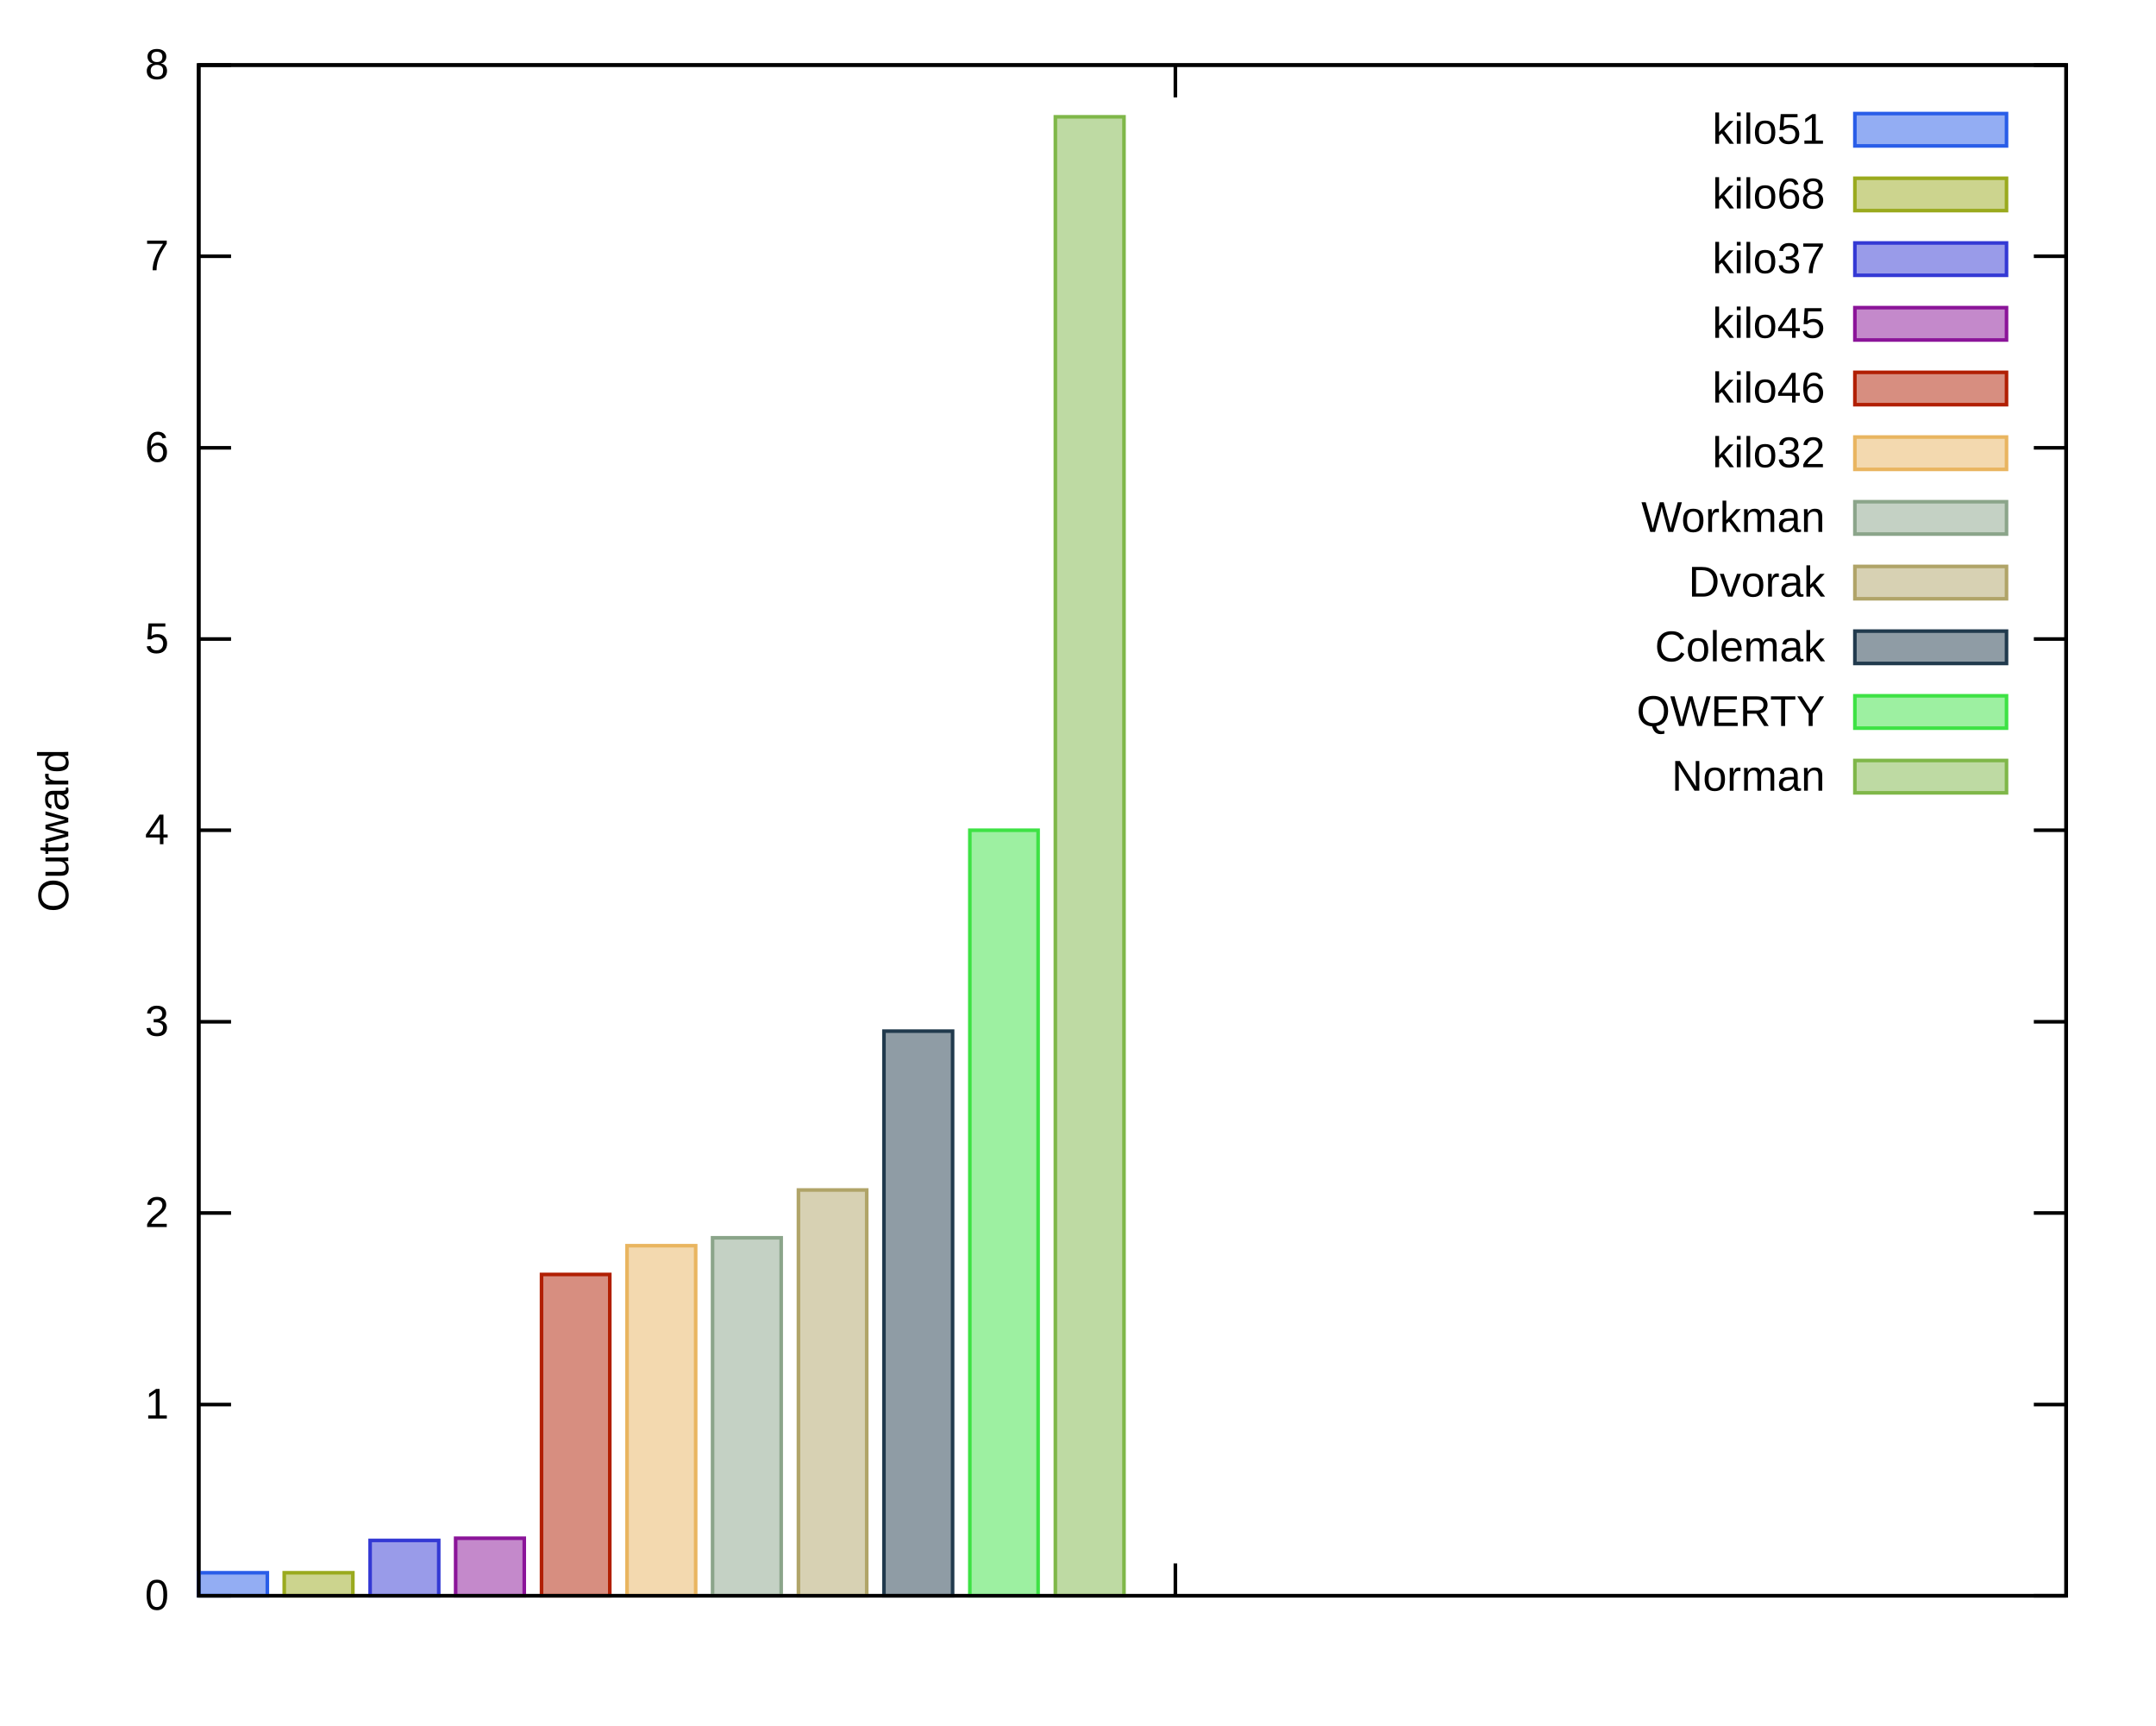
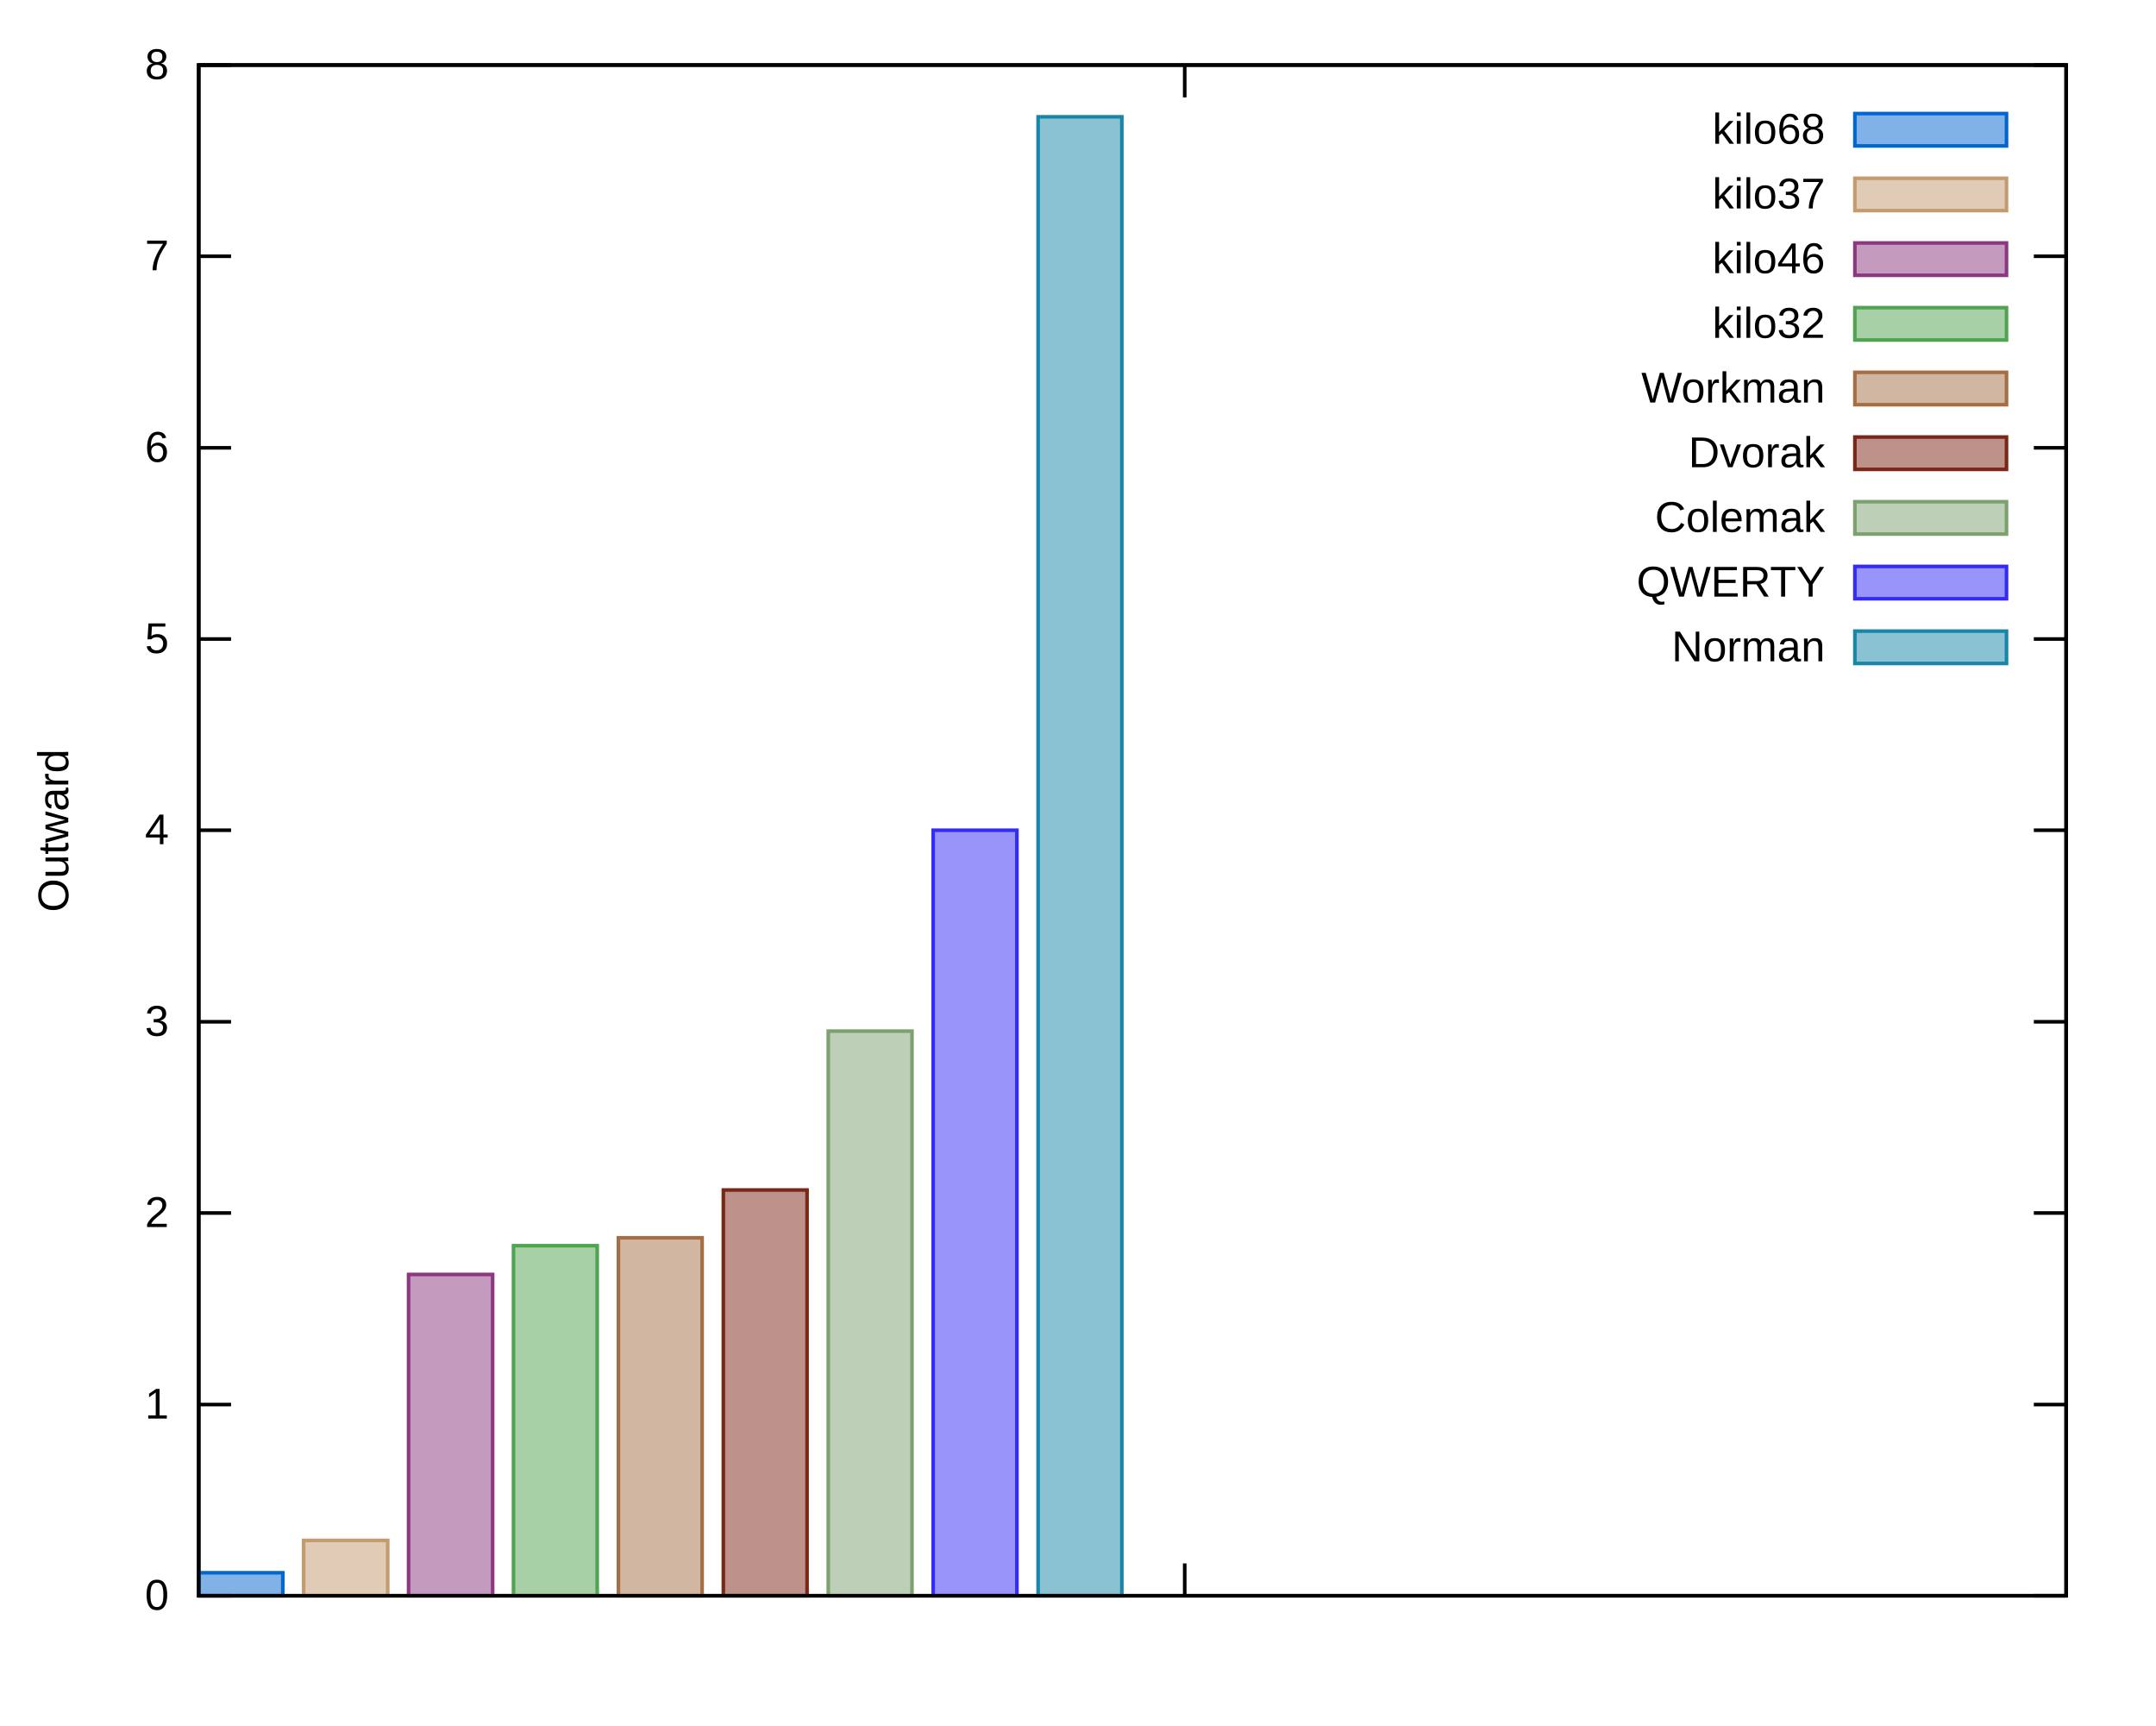
<svg xmlns="http://www.w3.org/2000/svg" xmlns:xlink="http://www.w3.org/1999/xlink" width="600" height="480" viewBox="0 0 600 480">
  <g id="gnuplot_canvas">
    <rect x="0" y="0" width="600" height="480" fill="none" />
    <defs>
      <circle id="gpDot" r="0.5" stroke-width="0.5" stroke="currentColor" />
      <path id="gpPt0" stroke-width="0.222" stroke="currentColor" d="M-1,0 h2 M0,-1 v2" />
      <path id="gpPt1" stroke-width="0.222" stroke="currentColor" d="M-1,-1 L1,1 M1,-1 L-1,1" />
      <path id="gpPt2" stroke-width="0.222" stroke="currentColor" d="M-1,0 L1,0 M0,-1 L0,1 M-1,-1 L1,1 M-1,1 L1,-1" />
      <rect id="gpPt3" stroke-width="0.222" stroke="currentColor" x="-1" y="-1" width="2" height="2" />
      <rect id="gpPt4" stroke-width="0.222" stroke="currentColor" fill="currentColor" x="-1" y="-1" width="2" height="2" />
      <circle id="gpPt5" stroke-width="0.222" stroke="currentColor" cx="0" cy="0" r="1" />
      <use xlink:href="#gpPt5" id="gpPt6" fill="currentColor" stroke="none" />
      <path id="gpPt7" stroke-width="0.222" stroke="currentColor" d="M0,-1.33 L-1.33,0.67 L1.33,0.67 z" />
      <use xlink:href="#gpPt7" id="gpPt8" fill="currentColor" stroke="none" />
      <use xlink:href="#gpPt7" id="gpPt9" stroke="currentColor" transform="rotate(180)" />
      <use xlink:href="#gpPt9" id="gpPt10" fill="currentColor" stroke="none" />
      <use xlink:href="#gpPt3" id="gpPt11" stroke="currentColor" transform="rotate(45)" />
      <use xlink:href="#gpPt11" id="gpPt12" fill="currentColor" stroke="none" />
      <path id="gpPt13" stroke-width="0.222" stroke="currentColor" d="M0,1.330 L1.265,0.411 L0.782,-1.067 L-0.782,-1.076 L-1.265,0.411 z" />
      <use xlink:href="#gpPt13" id="gpPt14" fill="currentColor" stroke="none" />
      <filter id="textbox" filterUnits="objectBoundingBox" x="0" y="0" height="1" width="1">
        <feFlood flood-color="white" flood-opacity="1" result="bgnd" />
        <feComposite in="SourceGraphic" in2="bgnd" operator="atop" />
      </filter>
      <filter id="greybox" filterUnits="objectBoundingBox" x="0" y="0" height="1" width="1">
        <feFlood flood-color="lightgrey" flood-opacity="1" result="grey" />
        <feComposite in="SourceGraphic" in2="grey" operator="atop" />
      </filter>
    </defs>
    <g fill="none" color="white" stroke="currentColor" stroke-width="1.00" stroke-linecap="butt" stroke-linejoin="miter">
</g>
    <g fill="none" color="black" stroke="currentColor" stroke-width="1.00" stroke-linecap="butt" stroke-linejoin="miter">
      <path stroke="black" d="M55.3,444.0 L64.3,444.0 M575.0,444.0 L566.0,444.0  " />
      <g transform="translate(47.0,447.9)" stroke="none" fill="black" font-family="Arial" font-size="12.00" text-anchor="end">
        <text>
          <tspan font-family="Arial"> 0</tspan>
        </text>
      </g>
    </g>
    <g fill="none" color="black" stroke="currentColor" stroke-width="1.00" stroke-linecap="butt" stroke-linejoin="miter">
      <path stroke="black" d="M55.3,390.8 L64.3,390.8 M575.0,390.8 L566.0,390.8  " />
      <g transform="translate(47.0,394.7)" stroke="none" fill="black" font-family="Arial" font-size="12.00" text-anchor="end">
        <text>
          <tspan font-family="Arial"> 1</tspan>
        </text>
      </g>
    </g>
    <g fill="none" color="black" stroke="currentColor" stroke-width="1.00" stroke-linecap="butt" stroke-linejoin="miter">
      <path stroke="black" d="M55.3,337.5 L64.3,337.5 M575.0,337.5 L566.0,337.5  " />
      <g transform="translate(47.0,341.4)" stroke="none" fill="black" font-family="Arial" font-size="12.00" text-anchor="end">
        <text>
          <tspan font-family="Arial"> 2</tspan>
        </text>
      </g>
    </g>
    <g fill="none" color="black" stroke="currentColor" stroke-width="1.00" stroke-linecap="butt" stroke-linejoin="miter">
      <path stroke="black" d="M55.3,284.3 L64.3,284.3 M575.0,284.3 L566.0,284.3  " />
      <g transform="translate(47.0,288.2)" stroke="none" fill="black" font-family="Arial" font-size="12.00" text-anchor="end">
        <text>
          <tspan font-family="Arial"> 3</tspan>
        </text>
      </g>
    </g>
    <g fill="none" color="black" stroke="currentColor" stroke-width="1.00" stroke-linecap="butt" stroke-linejoin="miter">
      <path stroke="black" d="M55.3,231.0 L64.3,231.0 M575.0,231.0 L566.0,231.0  " />
      <g transform="translate(47.0,234.9)" stroke="none" fill="black" font-family="Arial" font-size="12.00" text-anchor="end">
        <text>
          <tspan font-family="Arial"> 4</tspan>
        </text>
      </g>
    </g>
    <g fill="none" color="black" stroke="currentColor" stroke-width="1.00" stroke-linecap="butt" stroke-linejoin="miter">
      <path stroke="black" d="M55.3,177.8 L64.3,177.8 M575.0,177.8 L566.0,177.8  " />
      <g transform="translate(47.0,181.7)" stroke="none" fill="black" font-family="Arial" font-size="12.00" text-anchor="end">
        <text>
          <tspan font-family="Arial"> 5</tspan>
        </text>
      </g>
    </g>
    <g fill="none" color="black" stroke="currentColor" stroke-width="1.00" stroke-linecap="butt" stroke-linejoin="miter">
      <path stroke="black" d="M55.3,124.6 L64.3,124.6 M575.0,124.6 L566.0,124.6  " />
      <g transform="translate(47.0,128.5)" stroke="none" fill="black" font-family="Arial" font-size="12.00" text-anchor="end">
        <text>
          <tspan font-family="Arial"> 6</tspan>
        </text>
      </g>
    </g>
    <g fill="none" color="black" stroke="currentColor" stroke-width="1.00" stroke-linecap="butt" stroke-linejoin="miter">
      <path stroke="black" d="M55.3,71.3 L64.3,71.3 M575.0,71.3 L566.0,71.3  " />
      <g transform="translate(47.0,75.2)" stroke="none" fill="black" font-family="Arial" font-size="12.00" text-anchor="end">
        <text>
          <tspan font-family="Arial"> 7</tspan>
        </text>
      </g>
    </g>
    <g fill="none" color="black" stroke="currentColor" stroke-width="1.00" stroke-linecap="butt" stroke-linejoin="miter">
      <path stroke="black" d="M55.3,18.1 L64.3,18.1 M575.0,18.1 L566.0,18.1  " />
      <g transform="translate(47.0,22.0)" stroke="none" fill="black" font-family="Arial" font-size="12.00" text-anchor="end">
        <text>
          <tspan font-family="Arial"> 8</tspan>
        </text>
      </g>
    </g>
    <g fill="none" color="black" stroke="currentColor" stroke-width="1.00" stroke-linecap="butt" stroke-linejoin="miter">
-       <path stroke="black" d="M327.1,444.0 L327.1,435.0 M327.1,18.1 L327.1,27.1  " />
-       <g transform="translate(327.1,465.9)" stroke="none" fill="black" font-family="Arial" font-size="12.00" text-anchor="middle">
+       <path stroke="black" d="M329.7,444.0 L329.7,435.0 M329.7,18.1 L329.7,27.1  " />
+       <g transform="translate(329.7,465.9)" stroke="none" fill="black" font-family="Arial" font-size="12.00" text-anchor="middle">
        <text />
      </g>
    </g>
    <g fill="none" color="black" stroke="currentColor" stroke-width="1.00" stroke-linecap="butt" stroke-linejoin="miter">
</g>
    <g fill="none" color="black" stroke="currentColor" stroke-width="1.00" stroke-linecap="butt" stroke-linejoin="miter">
      <path stroke="black" d="M55.3,18.1 L55.3,444.0 L575.0,444.0 L575.0,18.1 L55.3,18.1 Z  " />
    </g>
    <g fill="none" color="black" stroke="currentColor" stroke-width="1.00" stroke-linecap="butt" stroke-linejoin="miter">
      <g transform="translate(19.0,231.1) rotate(270)" stroke="none" fill="black" font-family="Arial" font-size="12.00" text-anchor="middle">
        <text>
          <tspan font-family="Arial">Outward</tspan>
        </text>
      </g>
    </g>
    <g fill="none" color="black" stroke="currentColor" stroke-width="1.00" stroke-linecap="butt" stroke-linejoin="miter">
</g>
    <g id="gnuplot_plot_1">
      <g fill="none" color="black" stroke="currentColor" stroke-width="1.00" stroke-linecap="butt" stroke-linejoin="miter">
        <g transform="translate(507.9,40.0)" stroke="none" fill="black" font-family="Arial" font-size="12.00" text-anchor="end">
          <text>
-             <tspan font-family="Arial">kilo51</tspan>
-           </text>
-         </g>
-       </g>
-       <g fill="none" color="black" stroke="currentColor" stroke-width="1.00" stroke-linecap="butt" stroke-linejoin="miter">
-         <g stroke="none" shape-rendering="crispEdges">
-           <polygon fill="rgb( 41,  93, 232)" fill-opacity="0.5" points="516.2,40.6 558.4,40.6 558.4,31.6 516.2,31.6 " />
-         </g>
-         <path stroke="rgb( 41,  93, 232)" d="M516.2,40.6 L558.4,40.6 L558.4,31.6 L516.2,31.6 L516.2,40.6 Z  " />
-       </g>
-       <g fill="none" color="black" stroke="currentColor" stroke-width="1.00" stroke-linecap="butt" stroke-linejoin="miter">
-         <g stroke="none" shape-rendering="crispEdges">
-           <polygon fill="rgb( 41,  93, 232)" fill-opacity="0.5" points="55.3,444.0 74.5,444.0 74.5,437.5 55.3,437.5 " />
-         </g>
-         <path stroke="rgb( 41,  93, 232)" d="M55.3,444.0 L55.3,437.6 L74.4,437.6 L74.4,444.0 L55.3,444.0 Z  " />
+             <tspan font-family="Arial">kilo68</tspan>
+           </text>
+         </g>
+       </g>
+       <g fill="none" color="black" stroke="currentColor" stroke-width="1.00" stroke-linecap="butt" stroke-linejoin="miter">
+         <g stroke="none" shape-rendering="crispEdges">
+           <polygon fill="rgb(  2, 102, 208)" fill-opacity="0.5" points="516.2,40.6 558.4,40.6 558.4,31.6 516.2,31.6 " />
+         </g>
+         <path stroke="rgb(  2, 102, 208)" d="M516.2,40.6 L558.4,40.6 L558.4,31.6 L516.2,31.6 L516.2,40.6 Z  " />
+       </g>
+       <g fill="none" color="black" stroke="currentColor" stroke-width="1.00" stroke-linecap="butt" stroke-linejoin="miter">
+         <g stroke="none" shape-rendering="crispEdges">
+           <polygon fill="rgb(  2, 102, 208)" fill-opacity="0.5" points="55.3,444.0 78.8,444.0 78.8,437.5 55.3,437.5 " />
+         </g>
+         <path stroke="rgb(  2, 102, 208)" d="M55.3,444.0 L55.3,437.6 L78.7,437.6 L78.7,444.0 L55.3,444.0 Z  " />
      </g>
    </g>
    <g id="gnuplot_plot_2">
      <g fill="none" color="black" stroke="currentColor" stroke-width="1.00" stroke-linecap="butt" stroke-linejoin="miter">
        <g transform="translate(507.9,58.0)" stroke="none" fill="black" font-family="Arial" font-size="12.00" text-anchor="end">
          <text>
-             <tspan font-family="Arial">kilo68</tspan>
-           </text>
-         </g>
-       </g>
-       <g fill="none" color="black" stroke="currentColor" stroke-width="1.00" stroke-linecap="butt" stroke-linejoin="miter">
-         <g stroke="none" shape-rendering="crispEdges">
-           <polygon fill="rgb(154, 170,  30)" fill-opacity="0.5" points="516.2,58.6 558.4,58.6 558.4,49.6 516.2,49.6 " />
-         </g>
-         <path stroke="rgb(154, 170,  30)" d="M516.2,58.6 L558.4,58.6 L558.4,49.6 L516.2,49.6 L516.2,58.6 Z  " />
-       </g>
-       <g fill="none" color="black" stroke="currentColor" stroke-width="1.00" stroke-linecap="butt" stroke-linejoin="miter">
-         <g stroke="none" shape-rendering="crispEdges">
-           <polygon fill="rgb(154, 170,  30)" fill-opacity="0.5" points="79.1,444.0 98.3,444.0 98.3,437.5 79.1,437.5 " />
-         </g>
-         <path stroke="rgb(154, 170,  30)" d="M79.1,444.0 L79.1,437.6 L98.2,437.6 L98.2,444.0 L79.1,444.0 Z  " />
+             <tspan font-family="Arial">kilo37</tspan>
+           </text>
+         </g>
+       </g>
+       <g fill="none" color="black" stroke="currentColor" stroke-width="1.00" stroke-linecap="butt" stroke-linejoin="miter">
+         <g stroke="none" shape-rendering="crispEdges">
+           <polygon fill="rgb(195, 155, 111)" fill-opacity="0.5" points="516.2,58.6 558.4,58.6 558.4,49.6 516.2,49.6 " />
+         </g>
+         <path stroke="rgb(195, 155, 111)" d="M516.2,58.6 L558.4,58.6 L558.4,49.6 L516.2,49.6 L516.2,58.6 Z  " />
+       </g>
+       <g fill="none" color="black" stroke="currentColor" stroke-width="1.00" stroke-linecap="butt" stroke-linejoin="miter">
+         <g stroke="none" shape-rendering="crispEdges">
+           <polygon fill="rgb(195, 155, 111)" fill-opacity="0.5" points="84.5,444.0 108.0,444.0 108.0,428.5 84.5,428.5 " />
+         </g>
+         <path stroke="rgb(195, 155, 111)" d="M84.5,444.0 L84.5,428.6 L107.9,428.6 L107.9,444.0 L84.5,444.0 Z  " />
      </g>
    </g>
    <g id="gnuplot_plot_3">
      <g fill="none" color="black" stroke="currentColor" stroke-width="1.00" stroke-linecap="butt" stroke-linejoin="miter">
        <g transform="translate(507.9,76.0)" stroke="none" fill="black" font-family="Arial" font-size="12.00" text-anchor="end">
          <text>
-             <tspan font-family="Arial">kilo37</tspan>
-           </text>
-         </g>
-       </g>
-       <g fill="none" color="black" stroke="currentColor" stroke-width="1.00" stroke-linecap="butt" stroke-linejoin="miter">
-         <g stroke="none" shape-rendering="crispEdges">
-           <polygon fill="rgb( 52,  57, 212)" fill-opacity="0.5" points="516.2,76.6 558.4,76.6 558.4,67.6 516.2,67.6 " />
-         </g>
-         <path stroke="rgb( 52,  57, 212)" d="M516.2,76.6 L558.4,76.6 L558.4,67.6 L516.2,67.6 L516.2,76.6 Z  " />
-       </g>
-       <g fill="none" color="black" stroke="currentColor" stroke-width="1.00" stroke-linecap="butt" stroke-linejoin="miter">
-         <g stroke="none" shape-rendering="crispEdges">
-           <polygon fill="rgb( 52,  57, 212)" fill-opacity="0.5" points="103.0,444.0 122.2,444.0 122.2,428.5 103.0,428.5 " />
-         </g>
-         <path stroke="rgb( 52,  57, 212)" d="M103.0,444.0 L103.0,428.6 L122.1,428.6 L122.1,444.0 L103.0,444.0 Z  " />
+             <tspan font-family="Arial">kilo46</tspan>
+           </text>
+         </g>
+       </g>
+       <g fill="none" color="black" stroke="currentColor" stroke-width="1.00" stroke-linecap="butt" stroke-linejoin="miter">
+         <g stroke="none" shape-rendering="crispEdges">
+           <polygon fill="rgb(139,  56, 129)" fill-opacity="0.5" points="516.2,76.6 558.4,76.6 558.4,67.6 516.2,67.6 " />
+         </g>
+         <path stroke="rgb(139,  56, 129)" d="M516.2,76.6 L558.4,76.6 L558.4,67.6 L516.2,67.6 L516.2,76.6 Z  " />
+       </g>
+       <g fill="none" color="black" stroke="currentColor" stroke-width="1.00" stroke-linecap="butt" stroke-linejoin="miter">
+         <g stroke="none" shape-rendering="crispEdges">
+           <polygon fill="rgb(139,  56, 129)" fill-opacity="0.5" points="113.7,444.0 137.2,444.0 137.2,354.5 113.7,354.5 " />
+         </g>
+         <path stroke="rgb(139,  56, 129)" d="M113.7,444.0 L113.7,354.6 L137.1,354.6 L137.1,444.0 L113.7,444.0 Z  " />
      </g>
    </g>
    <g id="gnuplot_plot_4">
      <g fill="none" color="black" stroke="currentColor" stroke-width="1.00" stroke-linecap="butt" stroke-linejoin="miter">
        <g transform="translate(507.9,94.0)" stroke="none" fill="black" font-family="Arial" font-size="12.00" text-anchor="end">
          <text>
-             <tspan font-family="Arial">kilo45</tspan>
-           </text>
-         </g>
-       </g>
-       <g fill="none" color="black" stroke="currentColor" stroke-width="1.00" stroke-linecap="butt" stroke-linejoin="miter">
-         <g stroke="none" shape-rendering="crispEdges">
-           <polygon fill="rgb(139,  20, 153)" fill-opacity="0.5" points="516.2,94.6 558.4,94.6 558.4,85.6 516.2,85.6 " />
-         </g>
-         <path stroke="rgb(139,  20, 153)" d="M516.2,94.6 L558.4,94.6 L558.4,85.6 L516.2,85.6 L516.2,94.6 Z  " />
-       </g>
-       <g fill="none" color="black" stroke="currentColor" stroke-width="1.00" stroke-linecap="butt" stroke-linejoin="miter">
-         <g stroke="none" shape-rendering="crispEdges">
-           <polygon fill="rgb(139,  20, 153)" fill-opacity="0.5" points="126.8,444.0 146.0,444.0 146.0,427.9 126.8,427.9 " />
-         </g>
-         <path stroke="rgb(139,  20, 153)" d="M126.8,444.0 L126.8,428.0 L145.9,428.0 L145.9,444.0 L126.8,444.0 Z  " />
+             <tspan font-family="Arial">kilo32</tspan>
+           </text>
+         </g>
+       </g>
+       <g fill="none" color="black" stroke="currentColor" stroke-width="1.00" stroke-linecap="butt" stroke-linejoin="miter">
+         <g stroke="none" shape-rendering="crispEdges">
+           <polygon fill="rgb( 80, 163,  80)" fill-opacity="0.5" points="516.2,94.6 558.4,94.6 558.4,85.6 516.2,85.6 " />
+         </g>
+         <path stroke="rgb( 80, 163,  80)" d="M516.2,94.6 L558.4,94.6 L558.4,85.6 L516.2,85.6 L516.2,94.6 Z  " />
+       </g>
+       <g fill="none" color="black" stroke="currentColor" stroke-width="1.00" stroke-linecap="butt" stroke-linejoin="miter">
+         <g stroke="none" shape-rendering="crispEdges">
+           <polygon fill="rgb( 80, 163,  80)" fill-opacity="0.5" points="142.9,444.0 166.3,444.0 166.3,346.5 142.9,346.5 " />
+         </g>
+         <path stroke="rgb( 80, 163,  80)" d="M142.9,444.0 L142.9,346.6 L166.2,346.6 L166.2,444.0 L142.9,444.0 Z  " />
      </g>
    </g>
    <g id="gnuplot_plot_5">
      <g fill="none" color="black" stroke="currentColor" stroke-width="1.00" stroke-linecap="butt" stroke-linejoin="miter">
        <g transform="translate(507.9,112.0)" stroke="none" fill="black" font-family="Arial" font-size="12.00" text-anchor="end">
          <text>
-             <tspan font-family="Arial">kilo46</tspan>
-           </text>
-         </g>
-       </g>
-       <g fill="none" color="black" stroke="currentColor" stroke-width="1.00" stroke-linecap="butt" stroke-linejoin="miter">
-         <g stroke="none" shape-rendering="crispEdges">
-           <polygon fill="rgb(177,  31,   3)" fill-opacity="0.5" points="516.2,112.6 558.4,112.6 558.4,103.6 516.2,103.6 " />
-         </g>
-         <path stroke="rgb(177,  31,   3)" d="M516.2,112.6 L558.4,112.6 L558.4,103.6 L516.2,103.6 L516.2,112.6 Z  " />
-       </g>
-       <g fill="none" color="black" stroke="currentColor" stroke-width="1.00" stroke-linecap="butt" stroke-linejoin="miter">
-         <g stroke="none" shape-rendering="crispEdges">
-           <polygon fill="rgb(177,  31,   3)" fill-opacity="0.5" points="150.7,444.0 169.8,444.0 169.8,354.5 150.7,354.5 " />
-         </g>
-         <path stroke="rgb(177,  31,   3)" d="M150.7,444.0 L150.7,354.6 L169.7,354.6 L169.7,444.0 L150.7,444.0 Z  " />
+             <tspan font-family="Arial">Workman</tspan>
+           </text>
+         </g>
+       </g>
+       <g fill="none" color="black" stroke="currentColor" stroke-width="1.00" stroke-linecap="butt" stroke-linejoin="miter">
+         <g stroke="none" shape-rendering="crispEdges">
+           <polygon fill="rgb(165, 110,  68)" fill-opacity="0.5" points="516.2,112.6 558.4,112.6 558.4,103.6 516.2,103.6 " />
+         </g>
+         <path stroke="rgb(165, 110,  68)" d="M516.2,112.6 L558.4,112.6 L558.4,103.6 L516.2,103.6 L516.2,112.6 Z  " />
+       </g>
+       <g fill="none" color="black" stroke="currentColor" stroke-width="1.00" stroke-linecap="butt" stroke-linejoin="miter">
+         <g stroke="none" shape-rendering="crispEdges">
+           <polygon fill="rgb(165, 110,  68)" fill-opacity="0.5" points="172.1,444.0 195.5,444.0 195.5,344.3 172.1,344.3 " />
+         </g>
+         <path stroke="rgb(165, 110,  68)" d="M172.1,444.0 L172.1,344.4 L195.4,344.4 L195.4,444.0 L172.1,444.0 Z  " />
      </g>
    </g>
    <g id="gnuplot_plot_6">
      <g fill="none" color="black" stroke="currentColor" stroke-width="1.00" stroke-linecap="butt" stroke-linejoin="miter">
        <g transform="translate(507.9,130.0)" stroke="none" fill="black" font-family="Arial" font-size="12.00" text-anchor="end">
          <text>
-             <tspan font-family="Arial">kilo32</tspan>
-           </text>
-         </g>
-       </g>
-       <g fill="none" color="black" stroke="currentColor" stroke-width="1.00" stroke-linecap="butt" stroke-linejoin="miter">
-         <g stroke="none" shape-rendering="crispEdges">
-           <polygon fill="rgb(233, 181,  96)" fill-opacity="0.5" points="516.2,130.6 558.4,130.6 558.4,121.6 516.2,121.6 " />
-         </g>
-         <path stroke="rgb(233, 181,  96)" d="M516.2,130.6 L558.4,130.6 L558.4,121.6 L516.2,121.6 L516.2,130.6 Z  " />
-       </g>
-       <g fill="none" color="black" stroke="currentColor" stroke-width="1.00" stroke-linecap="butt" stroke-linejoin="miter">
-         <g stroke="none" shape-rendering="crispEdges">
-           <polygon fill="rgb(233, 181,  96)" fill-opacity="0.5" points="174.5,444.0 193.7,444.0 193.7,346.5 174.5,346.5 " />
-         </g>
-         <path stroke="rgb(233, 181,  96)" d="M174.5,444.0 L174.5,346.6 L193.6,346.6 L193.6,444.0 L174.5,444.0 Z  " />
+             <tspan font-family="Arial">Dvorak</tspan>
+           </text>
+         </g>
+       </g>
+       <g fill="none" color="black" stroke="currentColor" stroke-width="1.00" stroke-linecap="butt" stroke-linejoin="miter">
+         <g stroke="none" shape-rendering="crispEdges">
+           <polygon fill="rgb(122,  39,  23)" fill-opacity="0.5" points="516.2,130.6 558.4,130.6 558.4,121.6 516.2,121.6 " />
+         </g>
+         <path stroke="rgb(122,  39,  23)" d="M516.2,130.6 L558.4,130.6 L558.4,121.6 L516.2,121.6 L516.2,130.6 Z  " />
+       </g>
+       <g fill="none" color="black" stroke="currentColor" stroke-width="1.00" stroke-linecap="butt" stroke-linejoin="miter">
+         <g stroke="none" shape-rendering="crispEdges">
+           <polygon fill="rgb(122,  39,  23)" fill-opacity="0.5" points="201.3,444.0 224.7,444.0 224.7,331.0 201.3,331.0 " />
+         </g>
+         <path stroke="rgb(122,  39,  23)" d="M201.3,444.0 L201.3,331.1 L224.6,331.1 L224.6,444.0 L201.3,444.0 Z  " />
      </g>
    </g>
    <g id="gnuplot_plot_7">
      <g fill="none" color="black" stroke="currentColor" stroke-width="1.00" stroke-linecap="butt" stroke-linejoin="miter">
        <g transform="translate(507.9,148.0)" stroke="none" fill="black" font-family="Arial" font-size="12.00" text-anchor="end">
          <text>
-             <tspan font-family="Arial">Workman</tspan>
-           </text>
-         </g>
-       </g>
-       <g fill="none" color="black" stroke="currentColor" stroke-width="1.00" stroke-linecap="butt" stroke-linejoin="miter">
-         <g stroke="none" shape-rendering="crispEdges">
-           <polygon fill="rgb(139, 165, 138)" fill-opacity="0.5" points="516.2,148.6 558.4,148.6 558.4,139.6 516.2,139.6 " />
-         </g>
-         <path stroke="rgb(139, 165, 138)" d="M516.2,148.6 L558.4,148.6 L558.4,139.6 L516.2,139.6 L516.2,148.6 Z  " />
-       </g>
-       <g fill="none" color="black" stroke="currentColor" stroke-width="1.00" stroke-linecap="butt" stroke-linejoin="miter">
-         <g stroke="none" shape-rendering="crispEdges">
-           <polygon fill="rgb(139, 165, 138)" fill-opacity="0.5" points="198.3,444.0 217.5,444.0 217.5,344.3 198.3,344.3 " />
-         </g>
-         <path stroke="rgb(139, 165, 138)" d="M198.3,444.0 L198.3,344.4 L217.4,344.4 L217.4,444.0 L198.3,444.0 Z  " />
+             <tspan font-family="Arial">Colemak</tspan>
+           </text>
+         </g>
+       </g>
+       <g fill="none" color="black" stroke="currentColor" stroke-width="1.00" stroke-linecap="butt" stroke-linejoin="miter">
+         <g stroke="none" shape-rendering="crispEdges">
+           <polygon fill="rgb(125, 160, 111)" fill-opacity="0.5" points="516.2,148.6 558.4,148.6 558.4,139.6 516.2,139.6 " />
+         </g>
+         <path stroke="rgb(125, 160, 111)" d="M516.2,148.6 L558.4,148.6 L558.4,139.6 L516.2,139.6 L516.2,148.6 Z  " />
+       </g>
+       <g fill="none" color="black" stroke="currentColor" stroke-width="1.00" stroke-linecap="butt" stroke-linejoin="miter">
+         <g stroke="none" shape-rendering="crispEdges">
+           <polygon fill="rgb(125, 160, 111)" fill-opacity="0.5" points="230.5,444.0 253.9,444.0 253.9,286.8 230.5,286.8 " />
+         </g>
+         <path stroke="rgb(125, 160, 111)" d="M230.5,444.0 L230.5,286.9 L253.8,286.9 L253.8,444.0 L230.5,444.0 Z  " />
      </g>
    </g>
    <g id="gnuplot_plot_8">
      <g fill="none" color="black" stroke="currentColor" stroke-width="1.00" stroke-linecap="butt" stroke-linejoin="miter">
        <g transform="translate(507.9,166.0)" stroke="none" fill="black" font-family="Arial" font-size="12.00" text-anchor="end">
          <text>
-             <tspan font-family="Arial">Dvorak</tspan>
-           </text>
-         </g>
-       </g>
-       <g fill="none" color="black" stroke="currentColor" stroke-width="1.00" stroke-linecap="butt" stroke-linejoin="miter">
-         <g stroke="none" shape-rendering="crispEdges">
-           <polygon fill="rgb(176, 164, 104)" fill-opacity="0.5" points="516.2,166.6 558.4,166.6 558.4,157.6 516.2,157.6 " />
-         </g>
-         <path stroke="rgb(176, 164, 104)" d="M516.2,166.6 L558.4,166.6 L558.4,157.6 L516.2,157.6 L516.2,166.6 Z  " />
-       </g>
-       <g fill="none" color="black" stroke="currentColor" stroke-width="1.00" stroke-linecap="butt" stroke-linejoin="miter">
-         <g stroke="none" shape-rendering="crispEdges">
-           <polygon fill="rgb(176, 164, 104)" fill-opacity="0.5" points="222.2,444.0 241.3,444.0 241.3,331.0 222.2,331.0 " />
-         </g>
-         <path stroke="rgb(176, 164, 104)" d="M222.2,444.0 L222.2,331.1 L241.2,331.1 L241.2,444.0 L222.2,444.0 Z  " />
+             <tspan font-family="Arial">QWERTY</tspan>
+           </text>
+         </g>
+       </g>
+       <g fill="none" color="black" stroke="currentColor" stroke-width="1.00" stroke-linecap="butt" stroke-linejoin="miter">
+         <g stroke="none" shape-rendering="crispEdges">
+           <polygon fill="rgb( 52,  43, 246)" fill-opacity="0.5" points="516.2,166.6 558.4,166.6 558.4,157.6 516.2,157.6 " />
+         </g>
+         <path stroke="rgb( 52,  43, 246)" d="M516.2,166.6 L558.4,166.6 L558.4,157.6 L516.2,157.6 L516.2,166.6 Z  " />
+       </g>
+       <g fill="none" color="black" stroke="currentColor" stroke-width="1.00" stroke-linecap="butt" stroke-linejoin="miter">
+         <g stroke="none" shape-rendering="crispEdges">
+           <polygon fill="rgb( 52,  43, 246)" fill-opacity="0.5" points="259.7,444.0 283.1,444.0 283.1,230.9 259.7,230.9 " />
+         </g>
+         <path stroke="rgb( 52,  43, 246)" d="M259.7,444.0 L259.7,231.0 L283.0,231.0 L283.0,444.0 L259.7,444.0 Z  " />
      </g>
    </g>
    <g id="gnuplot_plot_9">
      <g fill="none" color="black" stroke="currentColor" stroke-width="1.00" stroke-linecap="butt" stroke-linejoin="miter">
        <g transform="translate(507.9,184.0)" stroke="none" fill="black" font-family="Arial" font-size="12.00" text-anchor="end">
          <text>
-             <tspan font-family="Arial">Colemak</tspan>
-           </text>
-         </g>
-       </g>
-       <g fill="none" color="black" stroke="currentColor" stroke-width="1.00" stroke-linecap="butt" stroke-linejoin="miter">
-         <g stroke="none" shape-rendering="crispEdges">
-           <polygon fill="rgb( 33,  58,  77)" fill-opacity="0.5" points="516.2,184.6 558.4,184.6 558.4,175.6 516.2,175.6 " />
-         </g>
-         <path stroke="rgb( 33,  58,  77)" d="M516.2,184.6 L558.4,184.6 L558.4,175.6 L516.2,175.6 L516.2,184.6 Z  " />
-       </g>
-       <g fill="none" color="black" stroke="currentColor" stroke-width="1.00" stroke-linecap="butt" stroke-linejoin="miter">
-         <g stroke="none" shape-rendering="crispEdges">
-           <polygon fill="rgb( 33,  58,  77)" fill-opacity="0.5" points="246.0,444.0 265.2,444.0 265.2,286.8 246.0,286.8 " />
-         </g>
-         <path stroke="rgb( 33,  58,  77)" d="M246.0,444.0 L246.0,286.9 L265.1,286.9 L265.1,444.0 L246.0,444.0 Z  " />
+             <tspan font-family="Arial">Norman</tspan>
+           </text>
+         </g>
+       </g>
+       <g fill="none" color="black" stroke="currentColor" stroke-width="1.00" stroke-linecap="butt" stroke-linejoin="miter">
+         <g stroke="none" shape-rendering="crispEdges">
+           <polygon fill="rgb( 25, 134, 169)" fill-opacity="0.5" points="516.2,184.6 558.4,184.6 558.4,175.6 516.2,175.6 " />
+         </g>
+         <path stroke="rgb( 25, 134, 169)" d="M516.2,184.6 L558.4,184.6 L558.4,175.6 L516.2,175.6 L516.2,184.6 Z  " />
+       </g>
+       <g fill="none" color="black" stroke="currentColor" stroke-width="1.00" stroke-linecap="butt" stroke-linejoin="miter">
+         <g stroke="none" shape-rendering="crispEdges">
+           <polygon fill="rgb( 25, 134, 169)" fill-opacity="0.5" points="288.9,444.0 312.3,444.0 312.3,32.4 288.9,32.4 " />
+         </g>
+         <path stroke="rgb( 25, 134, 169)" d="M288.9,444.0 L288.9,32.5 L312.2,32.5 L312.2,444.0 L288.9,444.0 Z  " />
      </g>
    </g>
    <g id="gnuplot_plot_10">
-       <g fill="none" color="black" stroke="currentColor" stroke-width="1.00" stroke-linecap="butt" stroke-linejoin="miter">
-         <g transform="translate(507.9,202.0)" stroke="none" fill="black" font-family="Arial" font-size="12.00" text-anchor="end">
-           <text>
-             <tspan font-family="Arial">QWERTY</tspan>
-           </text>
-         </g>
-       </g>
-       <g fill="none" color="black" stroke="currentColor" stroke-width="1.00" stroke-linecap="butt" stroke-linejoin="miter">
-         <g stroke="none" shape-rendering="crispEdges">
-           <polygon fill="rgb( 61, 226,  68)" fill-opacity="0.5" points="516.2,202.6 558.4,202.6 558.4,193.6 516.2,193.6 " />
-         </g>
-         <path stroke="rgb( 61, 226,  68)" d="M516.2,202.6 L558.4,202.6 L558.4,193.6 L516.2,193.6 L516.2,202.6 Z  " />
-       </g>
-       <g fill="none" color="black" stroke="currentColor" stroke-width="1.00" stroke-linecap="butt" stroke-linejoin="miter">
-         <g stroke="none" shape-rendering="crispEdges">
-           <polygon fill="rgb( 61, 226,  68)" fill-opacity="0.5" points="269.9,444.0 289.0,444.0 289.0,230.9 269.9,230.9 " />
-         </g>
-         <path stroke="rgb( 61, 226,  68)" d="M269.9,444.0 L269.9,231.0 L288.9,231.0 L288.9,444.0 L269.9,444.0 Z  " />
-       </g>
-     </g>
-     <g id="gnuplot_plot_11">
-       <g fill="none" color="black" stroke="currentColor" stroke-width="1.00" stroke-linecap="butt" stroke-linejoin="miter">
-         <g transform="translate(507.9,220.0)" stroke="none" fill="black" font-family="Arial" font-size="12.00" text-anchor="end">
-           <text>
-             <tspan font-family="Arial">Norman</tspan>
-           </text>
-         </g>
-       </g>
-       <g fill="none" color="black" stroke="currentColor" stroke-width="1.00" stroke-linecap="butt" stroke-linejoin="miter">
-         <g stroke="none" shape-rendering="crispEdges">
-           <polygon fill="rgb(127, 183,  73)" fill-opacity="0.5" points="516.2,220.6 558.4,220.6 558.4,211.6 516.2,211.6 " />
-         </g>
-         <path stroke="rgb(127, 183,  73)" d="M516.2,220.6 L558.4,220.6 L558.4,211.6 L516.2,211.6 L516.2,220.6 Z  " />
-       </g>
-       <g fill="none" color="black" stroke="currentColor" stroke-width="1.00" stroke-linecap="butt" stroke-linejoin="miter">
-         <g stroke="none" shape-rendering="crispEdges">
-           <polygon fill="rgb(127, 183,  73)" fill-opacity="0.5" points="293.7,444.0 312.9,444.0 312.9,32.4 293.7,32.4 " />
-         </g>
-         <path stroke="rgb(127, 183,  73)" d="M293.7,444.0 L293.7,32.5 L312.8,32.5 L312.8,444.0 L293.7,444.0 Z  " />
-       </g>
-     </g>
-     <g id="gnuplot_plot_12">
      <g fill="none" color="black" stroke="currentColor" stroke-width="1.00" stroke-linecap="butt" stroke-linejoin="miter">
</g>
    </g>
    <g fill="none" color="white" stroke="rgb(  0,   0,   0)" stroke-width="2.00" stroke-linecap="butt" stroke-linejoin="miter">
</g>
    <g fill="none" color="black" stroke="currentColor" stroke-width="2.00" stroke-linecap="butt" stroke-linejoin="miter">
</g>
    <g fill="none" color="black" stroke="black" stroke-width="1.00" stroke-linecap="butt" stroke-linejoin="miter">
</g>
    <g fill="none" color="black" stroke="currentColor" stroke-width="1.00" stroke-linecap="butt" stroke-linejoin="miter">
      <path stroke="black" d="M55.3,18.1 L55.3,444.0 L575.0,444.0 L575.0,18.1 L55.3,18.1 Z  " />
    </g>
    <g fill="none" color="black" stroke="currentColor" stroke-width="1.00" stroke-linecap="butt" stroke-linejoin="miter">
</g>
  </g>
</svg>
